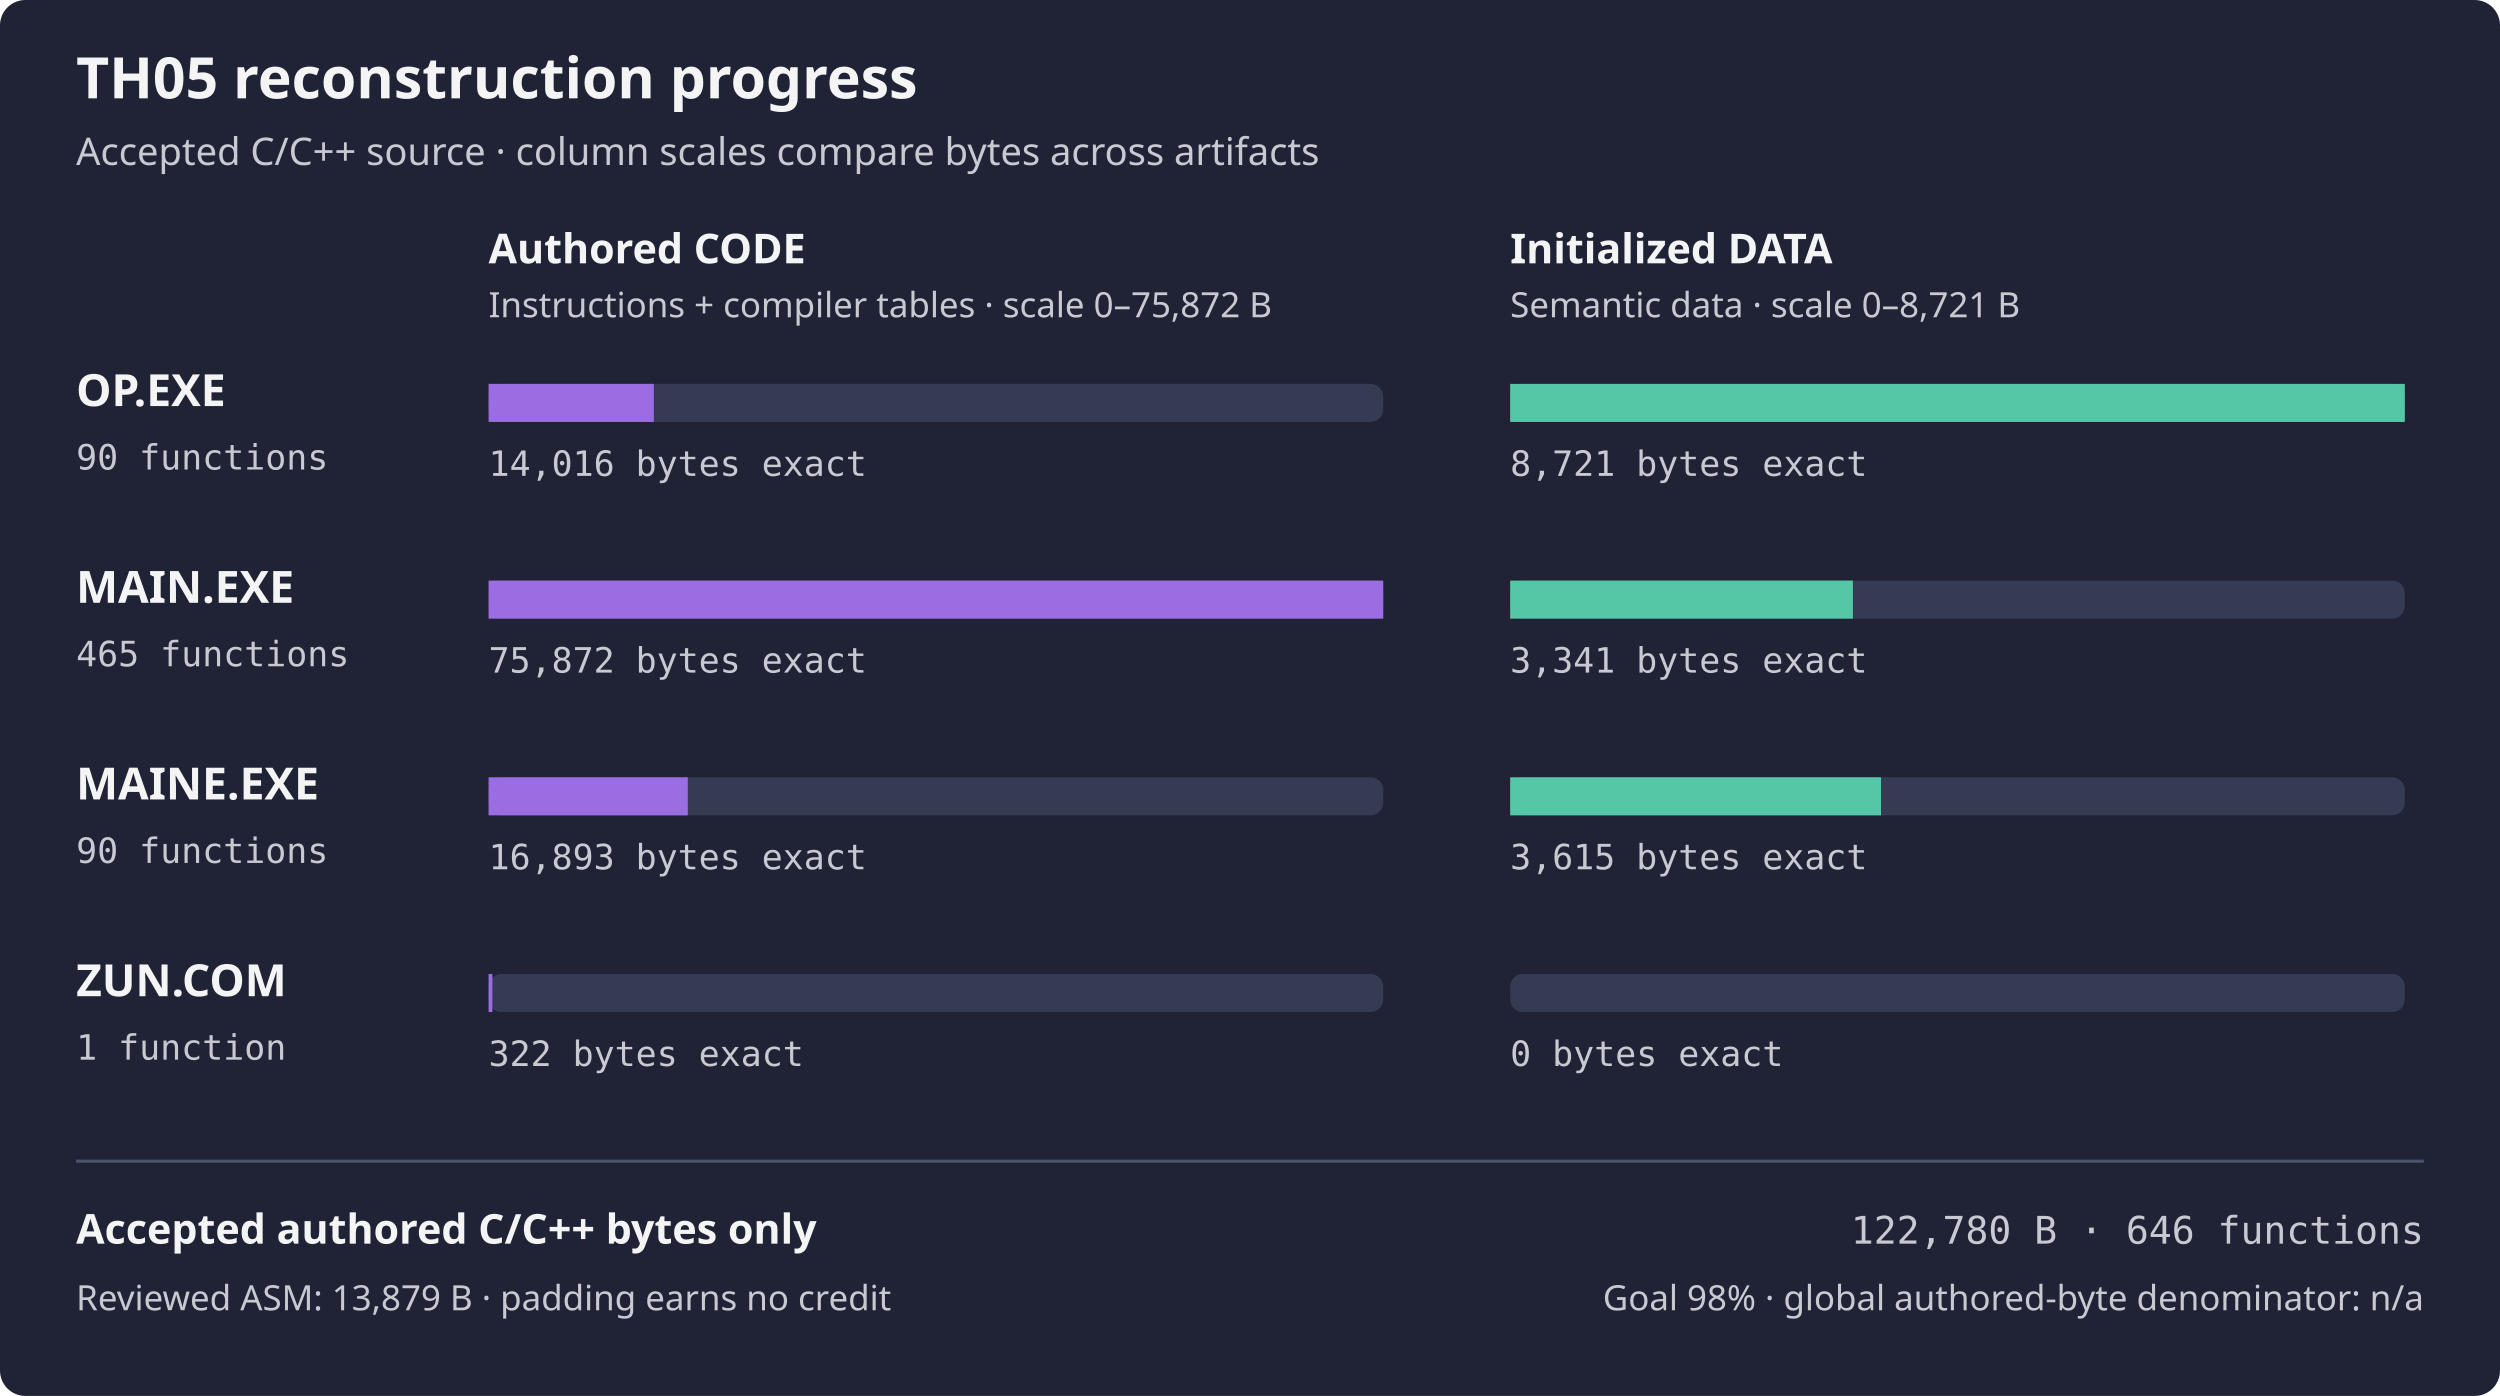
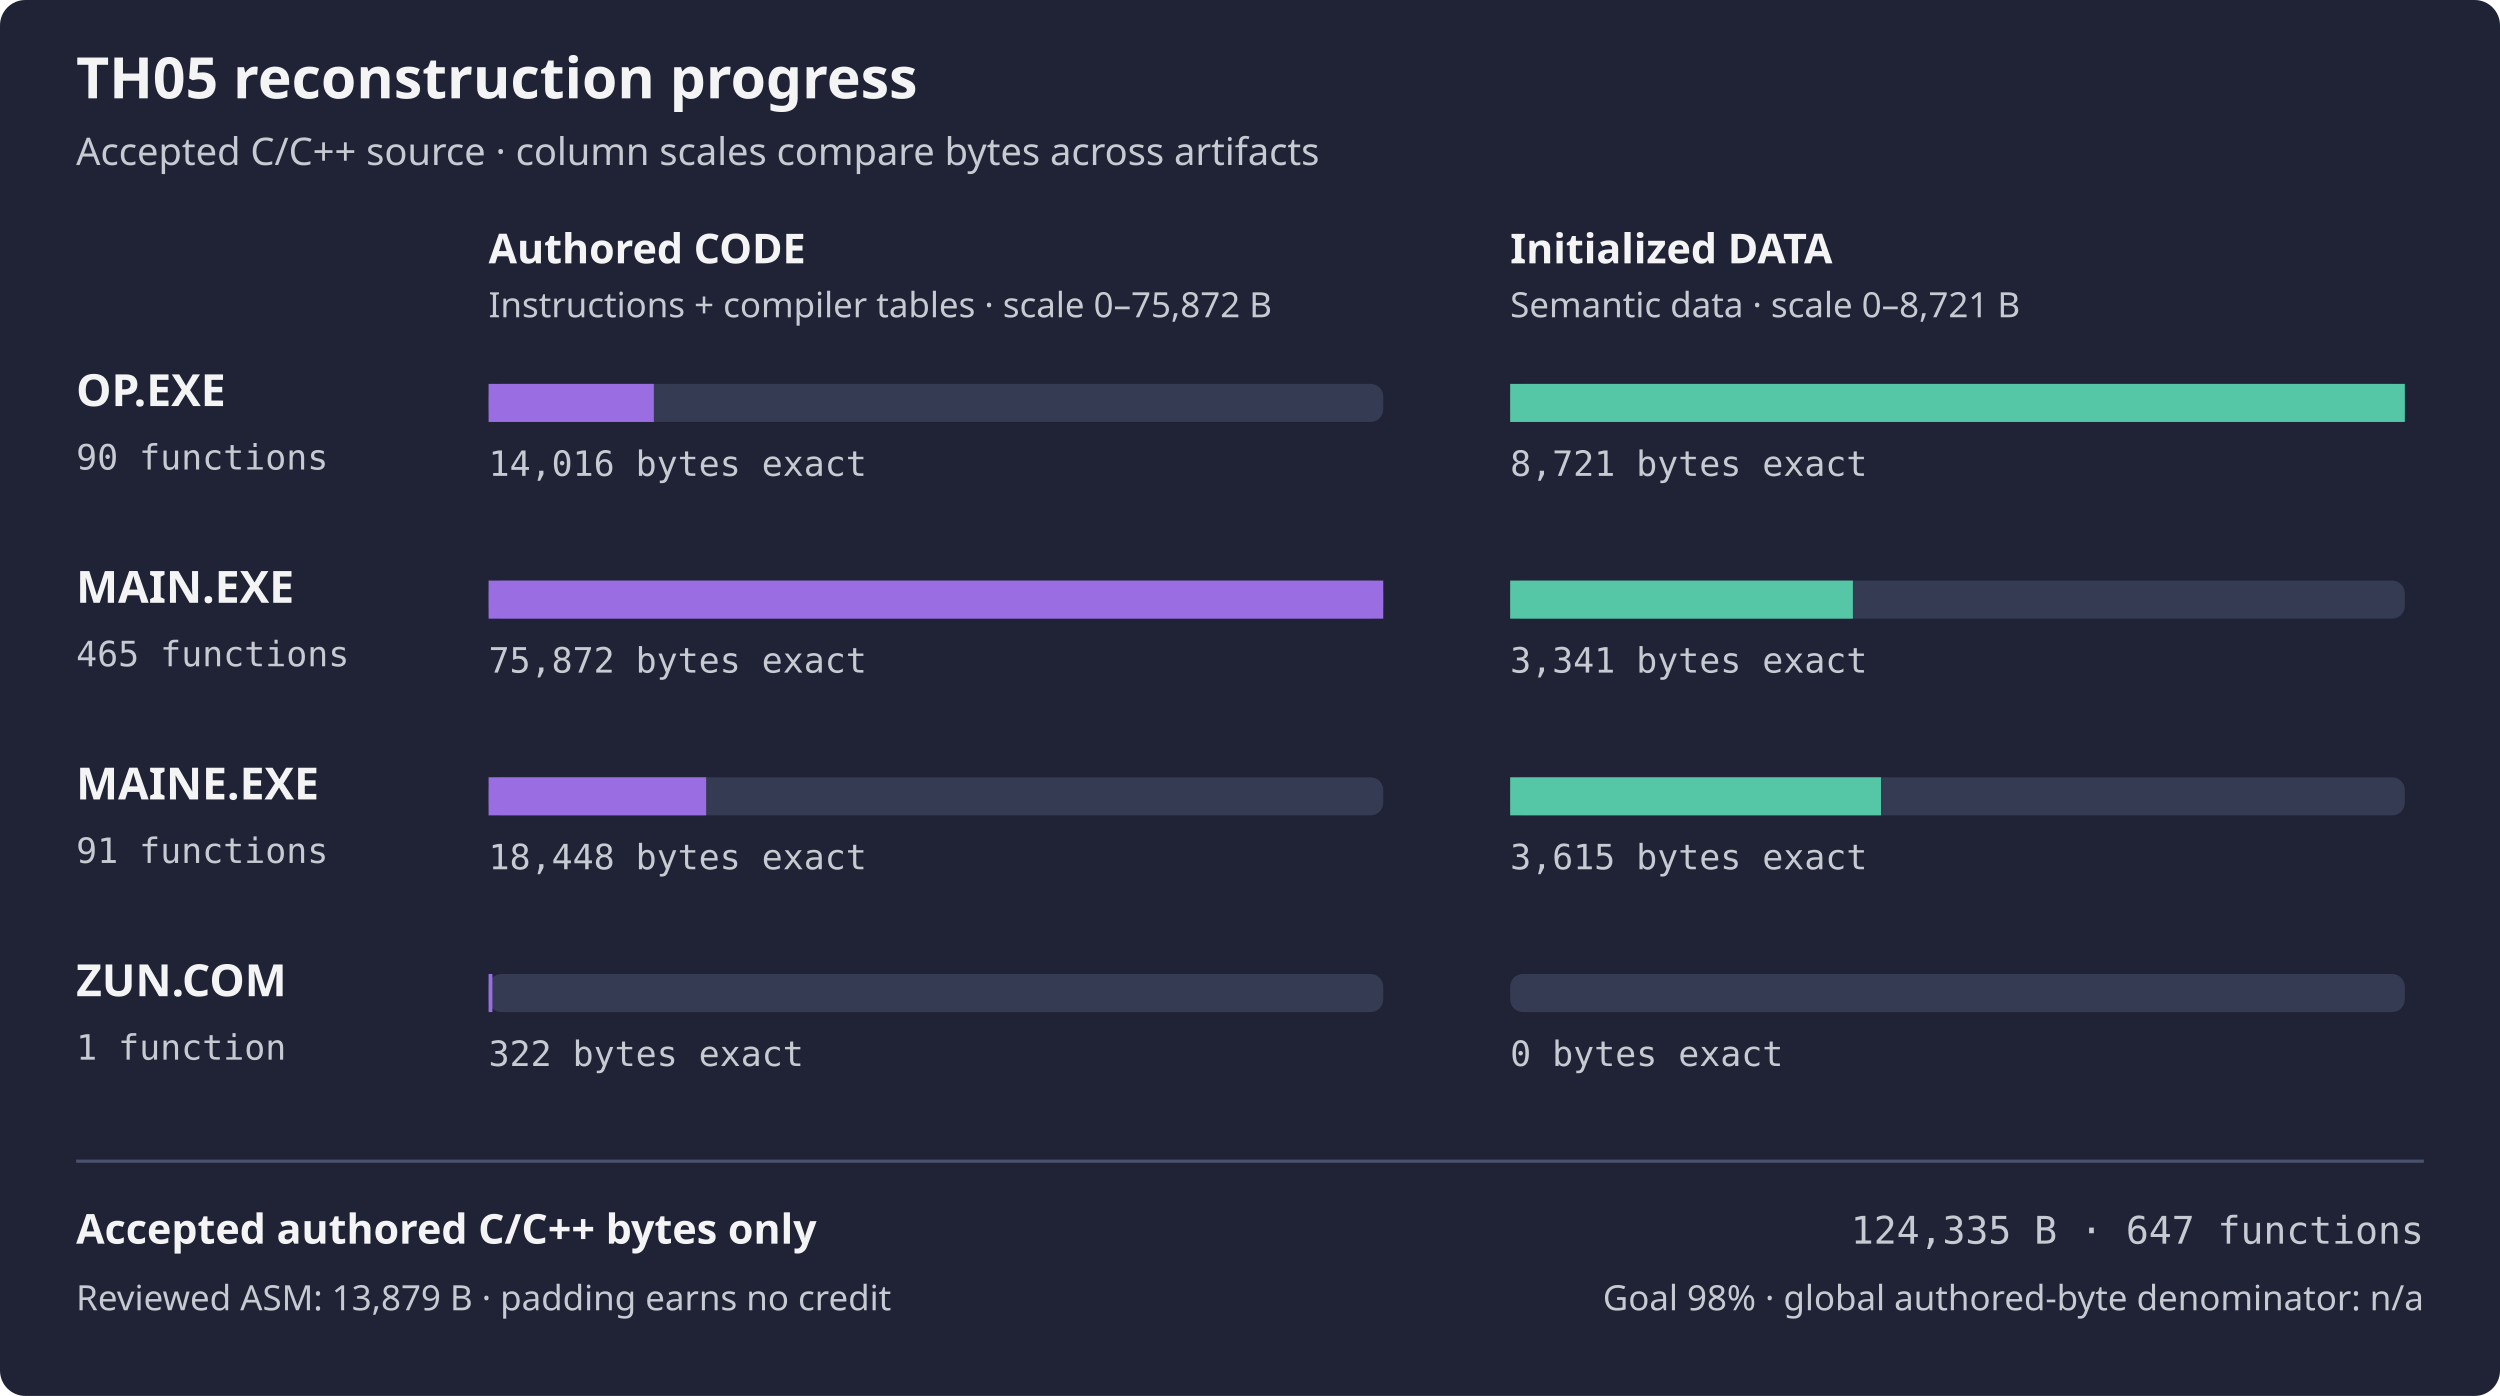
<svg xmlns="http://www.w3.org/2000/svg" width="788" height="440" viewBox="0 0 788 440" role="img" aria-labelledby="title desc">
  <rect width="788" height="440" rx="8" fill="#1f2335" />
  <text x="24" y="31" fill="#f4f4f5" font-family="sans-serif" font-size="18" font-weight="600">TH05 reconstruction progress</text>
  <text x="24" y="52" fill="#c8cad2" font-family="sans-serif" font-size="12">Accepted C/C++ source · column scales compare bytes across artifacts</text>
  <text x="154" y="83" fill="#f4f4f5" font-family="sans-serif" font-size="13" font-weight="600">Authored CODE</text>
  <text x="476" y="83" fill="#f4f4f5" font-family="sans-serif" font-size="13" font-weight="600">Initialized DATA</text>
  <text x="154" y="100" fill="#c8cad2" font-family="sans-serif" font-size="11">Instructions + compiler tables · scale 0–75,872 B</text>
  <text x="476" y="100" fill="#c8cad2" font-family="sans-serif" font-size="11">Semantic data · scale 0–8,721 B</text>
  <text x="24" y="128" fill="#f4f4f5" font-family="sans-serif" font-size="14" font-weight="600">OP.EXE</text>
  <text x="24" y="148" fill="#c8cad2" font-family="monospace" font-size="11">90 functions</text>
  <rect x="154" y="121" width="282" height="12" rx="4" fill="#353b52" />
  <rect x="154" y="121" width="52.09" height="12" fill="#9b6de3" />
  <rect x="476" y="121" width="282" height="12" rx="4" fill="#353b52" />
  <rect x="476" y="121" width="282.00" height="12" fill="#55c7a6" />
  <text x="154" y="150" fill="#c8cad2" font-family="monospace" font-size="11">14,016 bytes exact</text>
  <text x="476" y="150" fill="#c8cad2" font-family="monospace" font-size="11">8,721 bytes exact</text>
  <text x="24" y="190" fill="#f4f4f5" font-family="sans-serif" font-size="14" font-weight="600">MAIN.EXE</text>
  <text x="24" y="210" fill="#c8cad2" font-family="monospace" font-size="11">465 functions</text>
  <rect x="154" y="183" width="282" height="12" rx="4" fill="#353b52" />
  <rect x="154" y="183" width="282.00" height="12" fill="#9b6de3" />
  <rect x="476" y="183" width="282" height="12" rx="4" fill="#353b52" />
  <rect x="476" y="183" width="108.03" height="12" fill="#55c7a6" />
  <text x="154" y="212" fill="#c8cad2" font-family="monospace" font-size="11">75,872 bytes exact</text>
  <text x="476" y="212" fill="#c8cad2" font-family="monospace" font-size="11">3,341 bytes exact</text>
  <text x="24" y="252" fill="#f4f4f5" font-family="sans-serif" font-size="14" font-weight="600">MAINE.EXE</text>
-   <text x="24" y="272" fill="#c8cad2" font-family="monospace" font-size="11">90 functions</text>
+   <text x="24" y="272" fill="#c8cad2" font-family="monospace" font-size="11">91 functions</text>
  <rect x="154" y="245" width="282" height="12" rx="4" fill="#353b52" />
-   <rect x="154" y="245" width="62.79" height="12" fill="#9b6de3" />
+   <rect x="154" y="245" width="68.57" height="12" fill="#9b6de3" />
  <rect x="476" y="245" width="282" height="12" rx="4" fill="#353b52" />
  <rect x="476" y="245" width="116.89" height="12" fill="#55c7a6" />
-   <text x="154" y="274" fill="#c8cad2" font-family="monospace" font-size="11">16,893 bytes exact</text>
+   <text x="154" y="274" fill="#c8cad2" font-family="monospace" font-size="11">18,448 bytes exact</text>
  <text x="476" y="274" fill="#c8cad2" font-family="monospace" font-size="11">3,615 bytes exact</text>
  <text x="24" y="314" fill="#f4f4f5" font-family="sans-serif" font-size="14" font-weight="600">ZUN.COM</text>
  <text x="24" y="334" fill="#c8cad2" font-family="monospace" font-size="11">1 function</text>
  <rect x="154" y="307" width="282" height="12" rx="4" fill="#353b52" />
  <rect x="154" y="307" width="1.20" height="12" fill="#9b6de3" />
  <rect x="476" y="307" width="282" height="12" rx="4" fill="#353b52" />
  <rect x="476" y="307" width="0.00" height="12" fill="#55c7a6" />
  <text x="154" y="336" fill="#c8cad2" font-family="monospace" font-size="11">322 bytes exact</text>
  <text x="476" y="336" fill="#c8cad2" font-family="monospace" font-size="11">0 bytes exact</text>
  <path d="M24 366 H764" stroke="#4b526d" />
  <text x="24" y="392" fill="#f4f4f5" font-family="sans-serif" font-size="13" font-weight="600">Accepted authored C/C++ bytes only</text>
-   <text x="764" y="392" fill="#c8cad2" font-family="monospace" text-anchor="end" font-size="12">122,780 B · 646 functions</text>
+   <text x="764" y="392" fill="#c8cad2" font-family="monospace" text-anchor="end" font-size="12">124,335 B · 647 functions</text>
  <text x="24" y="413" fill="#c8cad2" font-family="sans-serif" font-size="11">Reviewed ASM: 13,879 B · padding earns no credit</text>
  <text x="764" y="413" fill="#c8cad2" font-family="sans-serif" text-anchor="end" font-size="11">Goal 98% · global authored-byte denominator: n/a</text>
</svg>
